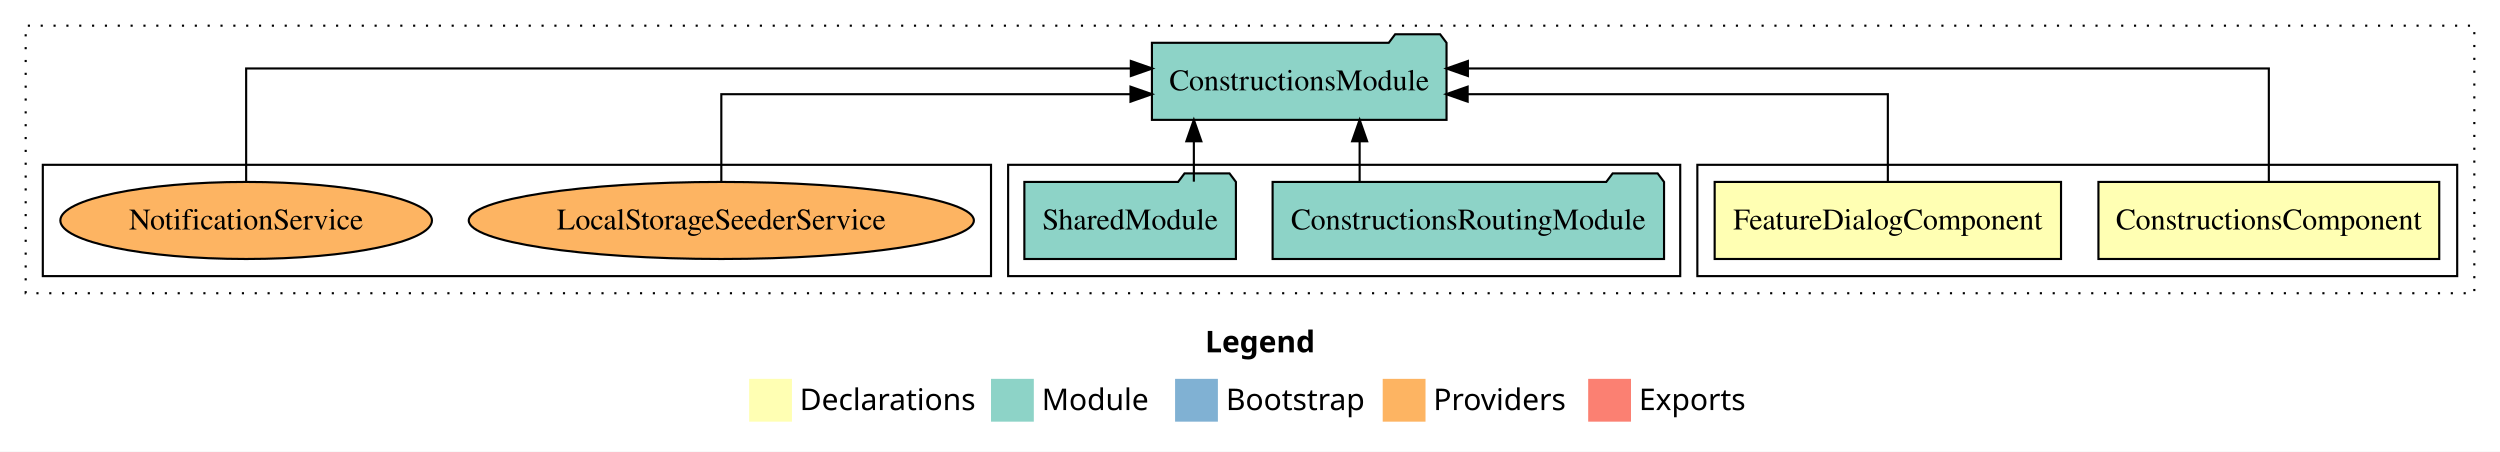
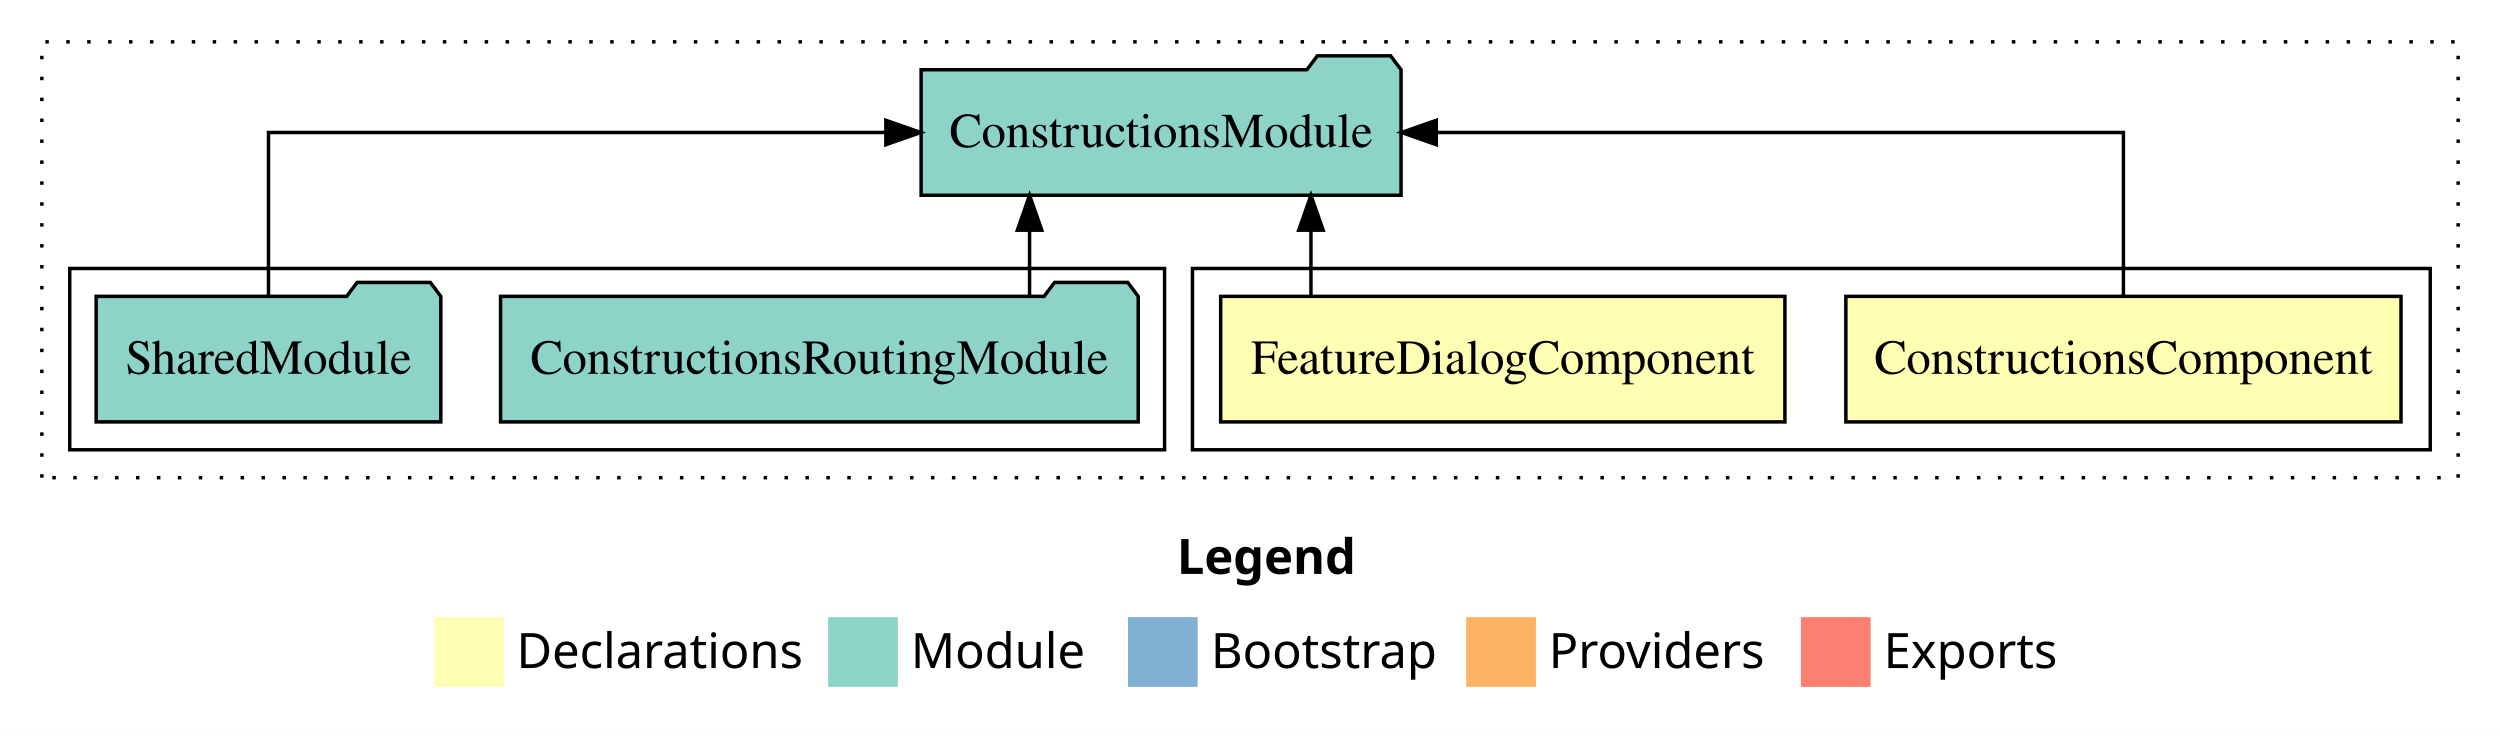
- <svg xmlns="http://www.w3.org/2000/svg" width="1168pt" height="211pt" viewBox="0.00 0.00 1168.00 211.00">
+ <svg xmlns="http://www.w3.org/2000/svg" width="717pt" height="211pt" viewBox="0.00 0.00 717.00 211.00">
  <g id="graph0" class="graph" transform="scale(1 1) rotate(0) translate(4 207)">
-     <polygon fill="white" stroke="transparent" points="-4,4 -4,-207 1164,-207 1164,4 -4,4" />
-     <text text-anchor="start" x="559.01" y="-42.4" font-family="Times-12" font-weight="bold" font-size="14.00">Legend</text>
-     <polygon fill="#ffffb3" stroke="transparent" points="346,-10 346,-30 366,-30 366,-10 346,-10" />
-     <text text-anchor="start" x="369.63" y="-15.4" font-family="Times-12" font-size="14.00">  Declarations</text>
-     <polygon fill="#8dd3c7" stroke="transparent" points="459,-10 459,-30 479,-30 479,-10 459,-10" />
-     <text text-anchor="start" x="482.73" y="-15.4" font-family="Times-12" font-size="14.00">  Module</text>
-     <polygon fill="#80b1d3" stroke="transparent" points="545,-10 545,-30 565,-30 565,-10 545,-10" />
-     <text text-anchor="start" x="568.78" y="-15.4" font-family="Times-12" font-size="14.00">  Bootstrap</text>
-     <polygon fill="#fdb462" stroke="transparent" points="642,-10 642,-30 662,-30 662,-10 642,-10" />
-     <text text-anchor="start" x="665.67" y="-15.4" font-family="Times-12" font-size="14.00">  Providers</text>
-     <polygon fill="#fb8072" stroke="transparent" points="738,-10 738,-30 758,-30 758,-10 738,-10" />
-     <text text-anchor="start" x="761.73" y="-15.4" font-family="Times-12" font-size="14.00">  Exports</text>
+     <polygon fill="white" stroke="transparent" points="-4,4 -4,-207 713,-207 713,4 -4,4" />
+     <text text-anchor="start" x="333.51" y="-42.4" font-family="Times-12" font-weight="bold" font-size="14.00">Legend</text>
+     <polygon fill="#ffffb3" stroke="transparent" points="120.5,-10 120.5,-30 140.5,-30 140.5,-10 120.5,-10" />
+     <text text-anchor="start" x="144.13" y="-15.4" font-family="Times-12" font-size="14.00">  Declarations</text>
+     <polygon fill="#8dd3c7" stroke="transparent" points="233.5,-10 233.5,-30 253.5,-30 253.5,-10 233.5,-10" />
+     <text text-anchor="start" x="257.23" y="-15.4" font-family="Times-12" font-size="14.00">  Module</text>
+     <polygon fill="#80b1d3" stroke="transparent" points="319.5,-10 319.5,-30 339.5,-30 339.5,-10 319.5,-10" />
+     <text text-anchor="start" x="343.28" y="-15.4" font-family="Times-12" font-size="14.00">  Bootstrap</text>
+     <polygon fill="#fdb462" stroke="transparent" points="416.5,-10 416.5,-30 436.5,-30 436.5,-10 416.5,-10" />
+     <text text-anchor="start" x="440.17" y="-15.4" font-family="Times-12" font-size="14.00">  Providers</text>
+     <polygon fill="#fb8072" stroke="transparent" points="512.5,-10 512.5,-30 532.5,-30 532.5,-10 512.5,-10" />
+     <text text-anchor="start" x="536.23" y="-15.4" font-family="Times-12" font-size="14.00">  Exports</text>
    <g id="clust1" class="cluster">
-       <polygon fill="none" stroke="black" stroke-dasharray="1,5" points="8,-70 8,-195 1152,-195 1152,-70 8,-70" />
+       <polygon fill="none" stroke="black" stroke-dasharray="1,5" points="8,-70 8,-195 701,-195 701,-70 8,-70" />
    </g>
    <g id="clust2" class="cluster">
-       <polygon fill="none" stroke="black" points="789,-78 789,-130 1144,-130 1144,-78 789,-78" />
+       <polygon fill="none" stroke="black" points="338,-78 338,-130 693,-130 693,-78 338,-78" />
    </g>
    <g id="clust5" class="cluster">
-       <polygon fill="none" stroke="black" points="467,-78 467,-130 781,-130 781,-78 467,-78" />
-     </g>
-     <g id="clust8" class="cluster">
-       <polygon fill="none" stroke="black" points="16,-78 16,-130 459,-130 459,-78 16,-78" />
+       <polygon fill="none" stroke="black" points="16,-78 16,-130 330,-130 330,-78 16,-78" />
    </g>
    <g id="node1" class="node">
-       <polygon fill="#ffffb3" stroke="black" points="1135.61,-122 976.39,-122 976.39,-86 1135.61,-86 1135.61,-122" />
-       <text text-anchor="middle" x="1056" y="-99.8" font-family="Times,serif" font-size="14.00">ConstructionsComponent</text>
+       <polygon fill="#ffffb3" stroke="black" points="684.61,-122 525.39,-122 525.39,-86 684.61,-86 684.61,-122" />
+       <text text-anchor="middle" x="605" y="-99.8" font-family="Times,serif" font-size="14.00">ConstructionsComponent</text>
    </g>
    <g id="node3" class="node">
-       <polygon fill="#8dd3c7" stroke="black" points="671.82,-187 668.82,-191 647.82,-191 644.82,-187 534.18,-187 534.18,-151 671.82,-151 671.82,-187" />
-       <text text-anchor="middle" x="603" y="-164.8" font-family="Times,serif" font-size="14.00">ConstructionsModule</text>
+       <polygon fill="#8dd3c7" stroke="black" points="397.82,-187 394.82,-191 373.82,-191 370.82,-187 260.18,-187 260.18,-151 397.82,-151 397.82,-187" />
+       <text text-anchor="middle" x="329" y="-164.8" font-family="Times,serif" font-size="14.00">ConstructionsModule</text>
    </g>
    <g id="edge1" class="edge">
-       <path fill="none" stroke="black" d="M1056,-122.28C1056,-143.32 1056,-175 1056,-175 1056,-175 681.8,-175 681.8,-175" />
-       <polygon fill="black" stroke="black" points="681.8,-171.5 671.8,-175 681.8,-178.5 681.8,-171.5" />
+       <path fill="none" stroke="black" d="M605,-122.11C605,-141.34 605,-169 605,-169 605,-169 407.93,-169 407.93,-169" />
+       <polygon fill="black" stroke="black" points="407.93,-165.5 397.93,-169 407.93,-172.5 407.93,-165.5" />
    </g>
    <g id="node2" class="node">
-       <polygon fill="#ffffb3" stroke="black" points="958.91,-122 797.09,-122 797.09,-86 958.91,-86 958.91,-122" />
-       <text text-anchor="middle" x="878" y="-99.8" font-family="Times,serif" font-size="14.00">FeatureDialogComponent</text>
+       <polygon fill="#ffffb3" stroke="black" points="507.91,-122 346.09,-122 346.09,-86 507.91,-86 507.91,-122" />
+       <text text-anchor="middle" x="427" y="-99.8" font-family="Times,serif" font-size="14.00">FeatureDialogComponent</text>
    </g>
    <g id="edge2" class="edge">
-       <path fill="none" stroke="black" d="M878,-122.02C878,-139.37 878,-163 878,-163 878,-163 681.68,-163 681.68,-163" />
-       <polygon fill="black" stroke="black" points="681.68,-159.5 671.68,-163 681.68,-166.5 681.68,-159.5" />
+       <path fill="none" stroke="black" d="M371.98,-122.11C371.98,-122.11 371.98,-140.99 371.98,-140.99" />
+       <polygon fill="black" stroke="black" points="368.48,-140.99 371.98,-150.99 375.48,-140.99 368.48,-140.99" />
    </g>
    <g id="node4" class="node">
-       <polygon fill="#8dd3c7" stroke="black" points="773.44,-122 770.44,-126 749.44,-126 746.44,-122 590.56,-122 590.56,-86 773.44,-86 773.44,-122" />
-       <text text-anchor="middle" x="682" y="-99.8" font-family="Times,serif" font-size="14.00">ConstructionsRoutingModule</text>
+       <polygon fill="#8dd3c7" stroke="black" points="322.44,-122 319.44,-126 298.44,-126 295.44,-122 139.56,-122 139.56,-86 322.44,-86 322.44,-122" />
+       <text text-anchor="middle" x="231" y="-99.8" font-family="Times,serif" font-size="14.00">ConstructionsRoutingModule</text>
    </g>
    <g id="edge3" class="edge">
-       <path fill="none" stroke="black" d="M631.22,-122.11C631.22,-122.11 631.22,-140.99 631.22,-140.99" />
-       <polygon fill="black" stroke="black" points="627.72,-140.99 631.22,-150.99 634.72,-140.99 627.72,-140.99" />
+       <path fill="none" stroke="black" d="M291.28,-122.11C291.28,-122.11 291.28,-140.99 291.28,-140.99" />
+       <polygon fill="black" stroke="black" points="287.78,-140.99 291.28,-150.99 294.78,-140.99 287.78,-140.99" />
    </g>
    <g id="node5" class="node">
-       <polygon fill="#8dd3c7" stroke="black" points="573.42,-122 570.42,-126 549.42,-126 546.42,-122 474.58,-122 474.58,-86 573.42,-86 573.42,-122" />
-       <text text-anchor="middle" x="524" y="-99.8" font-family="Times,serif" font-size="14.00">SharedModule</text>
+       <polygon fill="#8dd3c7" stroke="black" points="122.42,-122 119.42,-126 98.42,-126 95.42,-122 23.58,-122 23.58,-86 122.42,-86 122.42,-122" />
+       <text text-anchor="middle" x="73" y="-99.8" font-family="Times,serif" font-size="14.00">SharedModule</text>
    </g>
    <g id="edge4" class="edge">
-       <path fill="none" stroke="black" d="M553.77,-122.11C553.77,-122.11 553.77,-140.99 553.77,-140.99" />
-       <polygon fill="black" stroke="black" points="550.27,-140.99 553.77,-150.99 557.27,-140.99 550.27,-140.99" />
-     </g>
-     <g id="node6" class="node">
-       <ellipse fill="#fdb462" stroke="black" cx="333" cy="-104" rx="117.99" ry="18" />
-       <text text-anchor="middle" x="333" y="-99.8" font-family="Times,serif" font-size="14.00">LocalStorageSeederService</text>
-     </g>
-     <g id="edge5" class="edge">
-       <path fill="none" stroke="black" d="M333,-122.02C333,-139.37 333,-163 333,-163 333,-163 524.17,-163 524.17,-163" />
-       <polygon fill="black" stroke="black" points="524.17,-166.5 534.17,-163 524.17,-159.5 524.17,-166.5" />
-     </g>
-     <g id="node7" class="node">
-       <ellipse fill="#fdb462" stroke="black" cx="111" cy="-104" rx="86.81" ry="18" />
-       <text text-anchor="middle" x="111" y="-99.8" font-family="Times,serif" font-size="14.00">NotificationService</text>
-     </g>
-     <g id="edge6" class="edge">
-       <path fill="none" stroke="black" d="M111,-122.28C111,-143.32 111,-175 111,-175 111,-175 524.33,-175 524.33,-175" />
-       <polygon fill="black" stroke="black" points="524.33,-178.5 534.33,-175 524.33,-171.5 524.33,-178.5" />
+       <path fill="none" stroke="black" d="M73,-122.11C73,-141.34 73,-169 73,-169 73,-169 250.06,-169 250.06,-169" />
+       <polygon fill="black" stroke="black" points="250.06,-172.5 260.06,-169 250.06,-165.5 250.06,-172.5" />
    </g>
  </g>
</svg>
